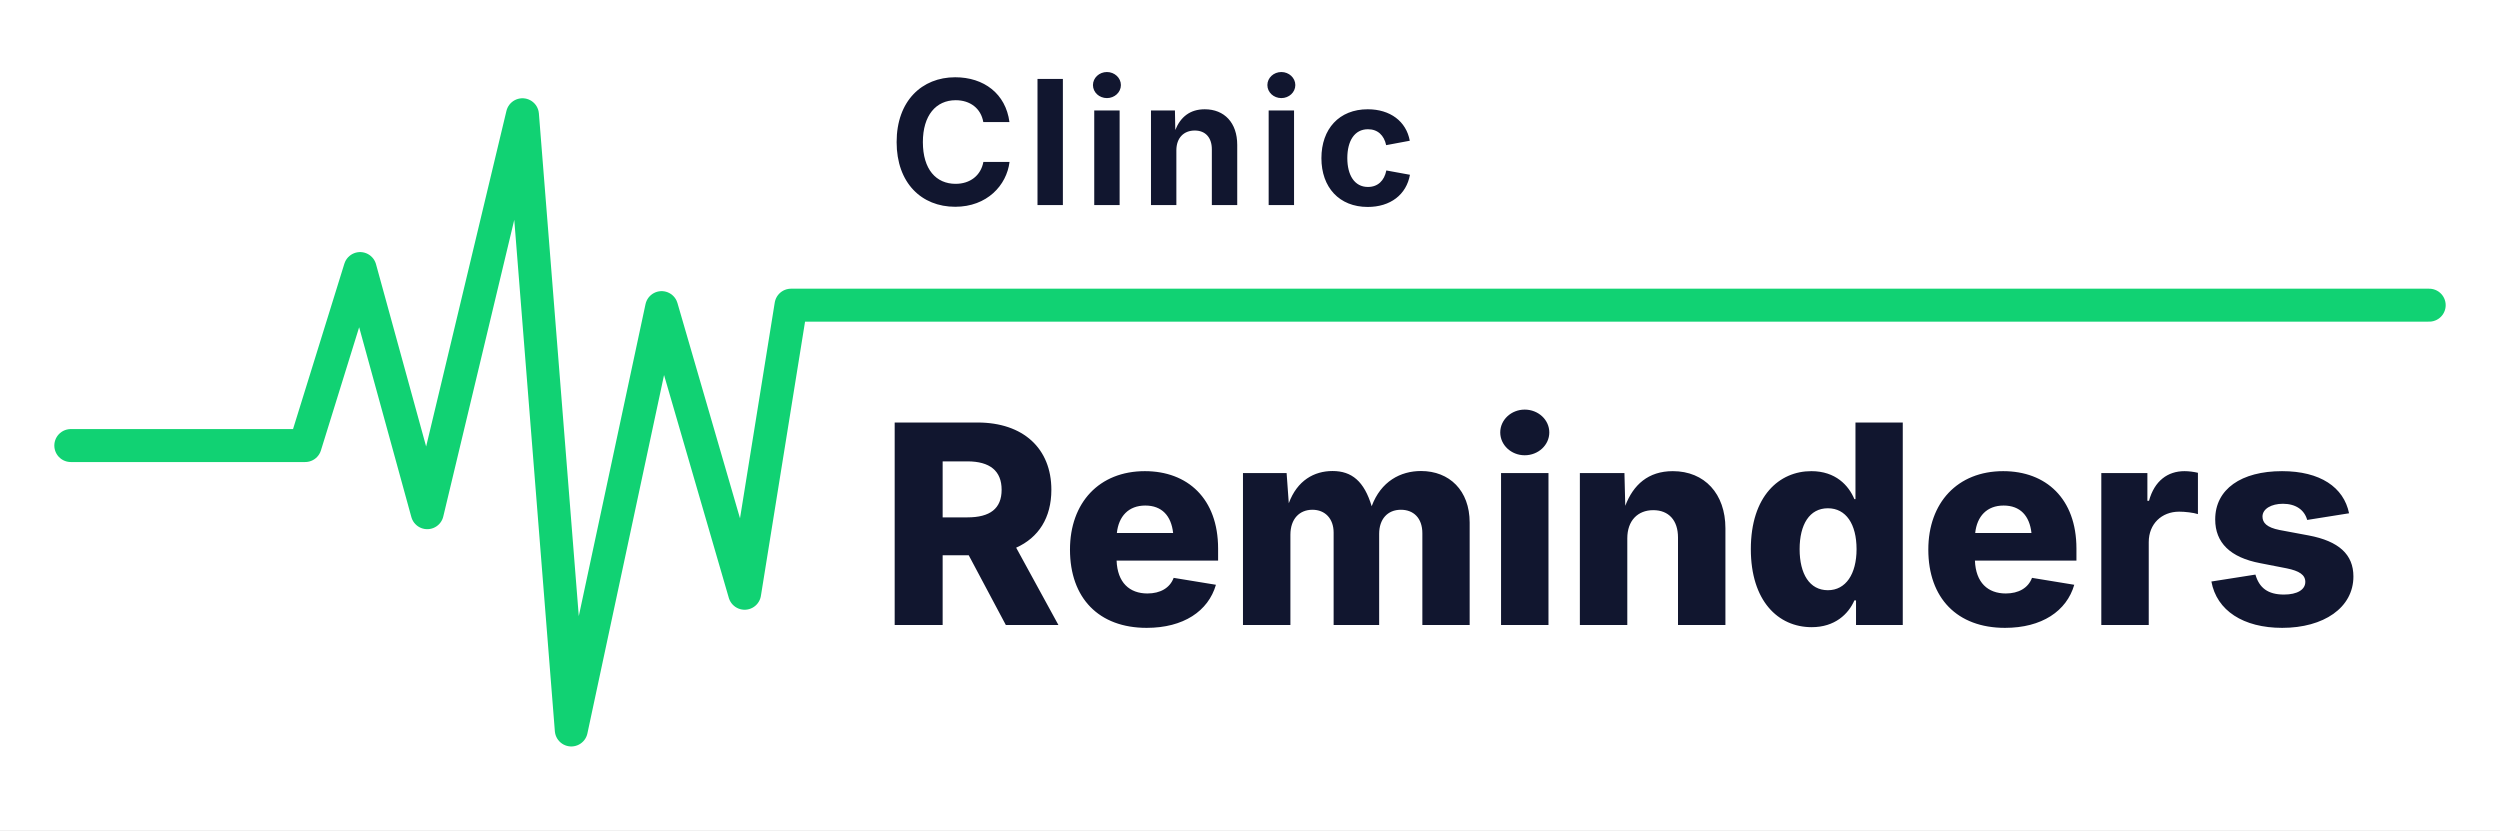
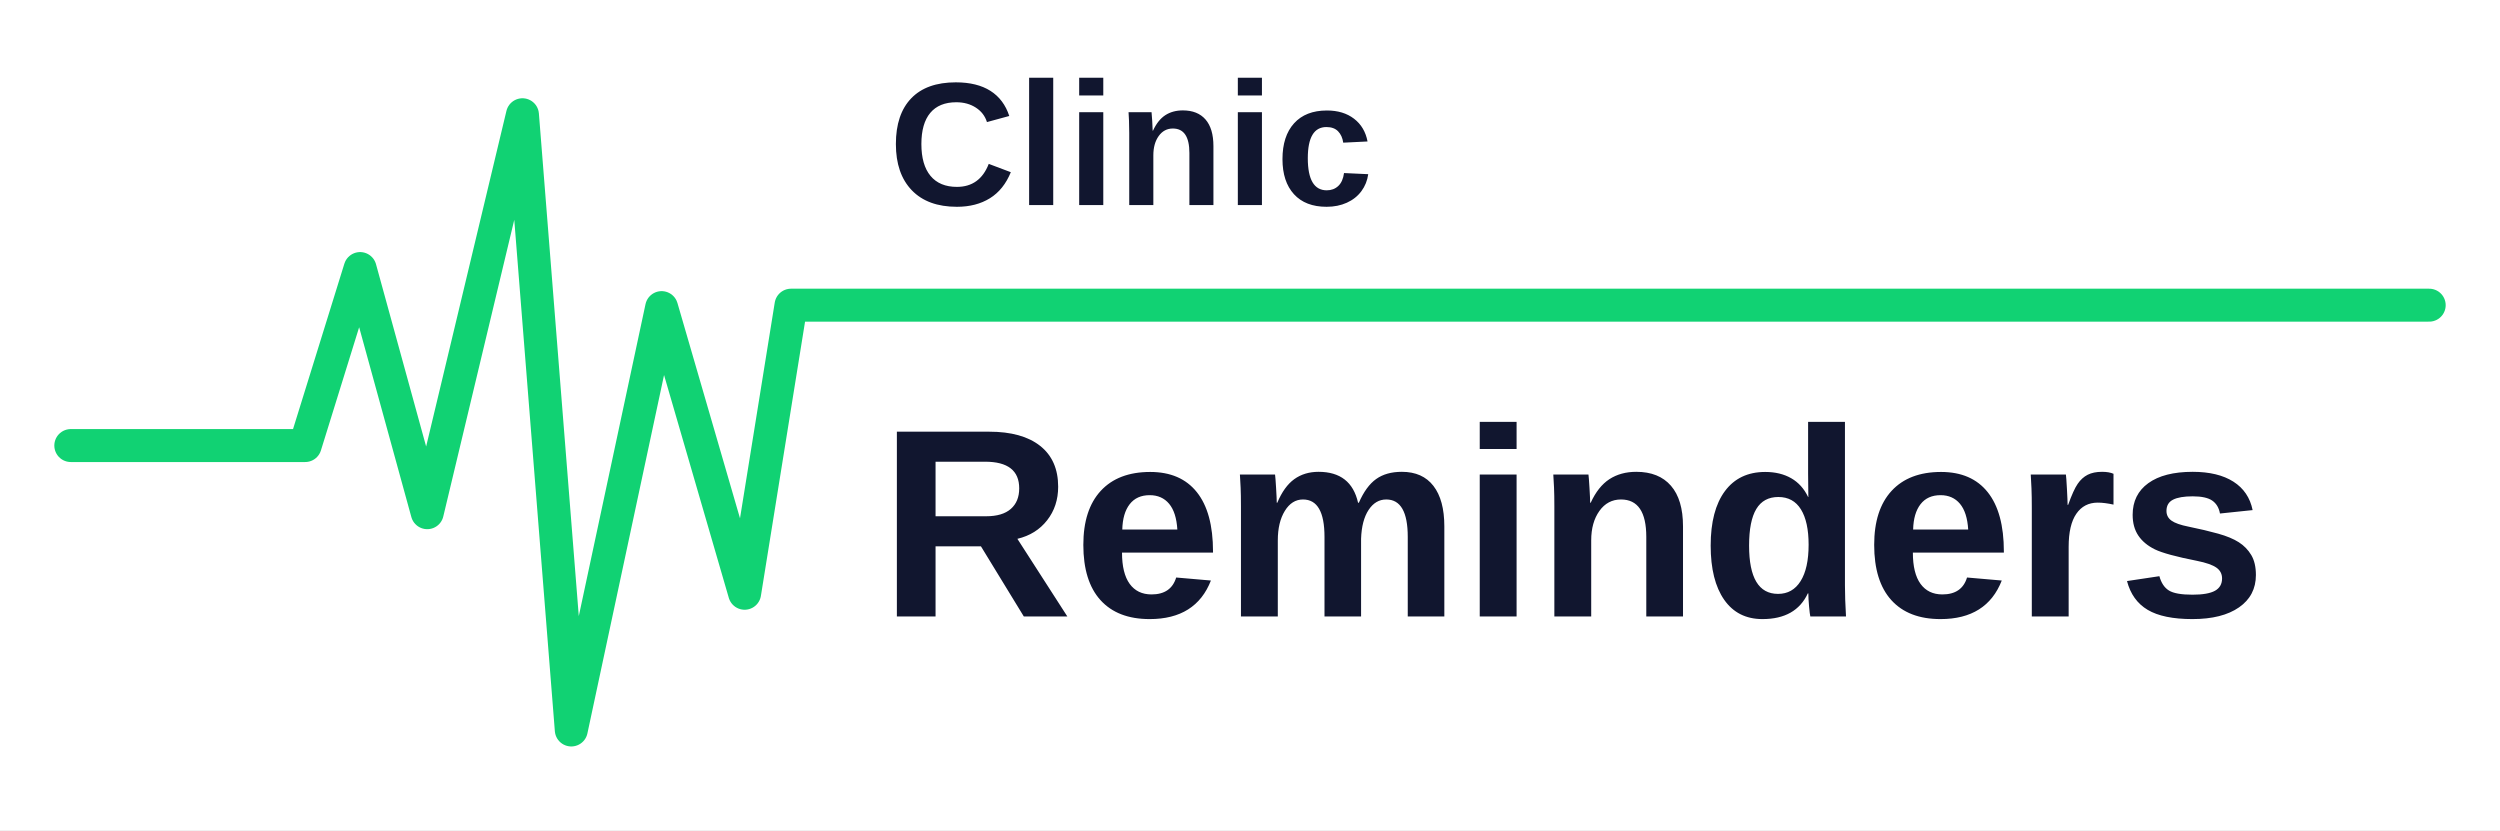
<svg xmlns="http://www.w3.org/2000/svg" viewBox="0 0 2048 680" role="img" aria-labelledby="title">
  <rect width="2048" height="680" fill="#ffffff" />
  <path d="M58 365 H250 L295 220 L350 420 L428 94 L468 598 L542 252 L610 486 L648 250 H1990" fill="none" stroke="#11d273" stroke-width="27" stroke-linecap="round" stroke-linejoin="round" />
-   <text x="728" y="168" fill="#11162f" font-family="Inter, Arial, Helvetica, sans-serif" font-size="142" font-weight="700" letter-spacing="8">Clinic</text>
-   <text x="720" y="512" fill="#11162f" font-family="Inter, Arial, Helvetica, sans-serif" font-size="228" font-weight="800">Reminders</text>
+   <text x="728" y="168" fill="#11162f" font-family="'Aptos Rounded', 'Arial Rounded MT Bold', 'Trebuchet MS', Verdana, Arial, sans-serif" font-size="144" font-weight="700" letter-spacing="1">Clinic</text>
+   <text x="720" y="505" fill="#11162f" font-family="'Aptos Rounded', 'Arial Rounded MT Bold', 'Trebuchet MS', Verdana, Arial, sans-serif" font-size="220" font-weight="700">Reminders</text>
</svg>
